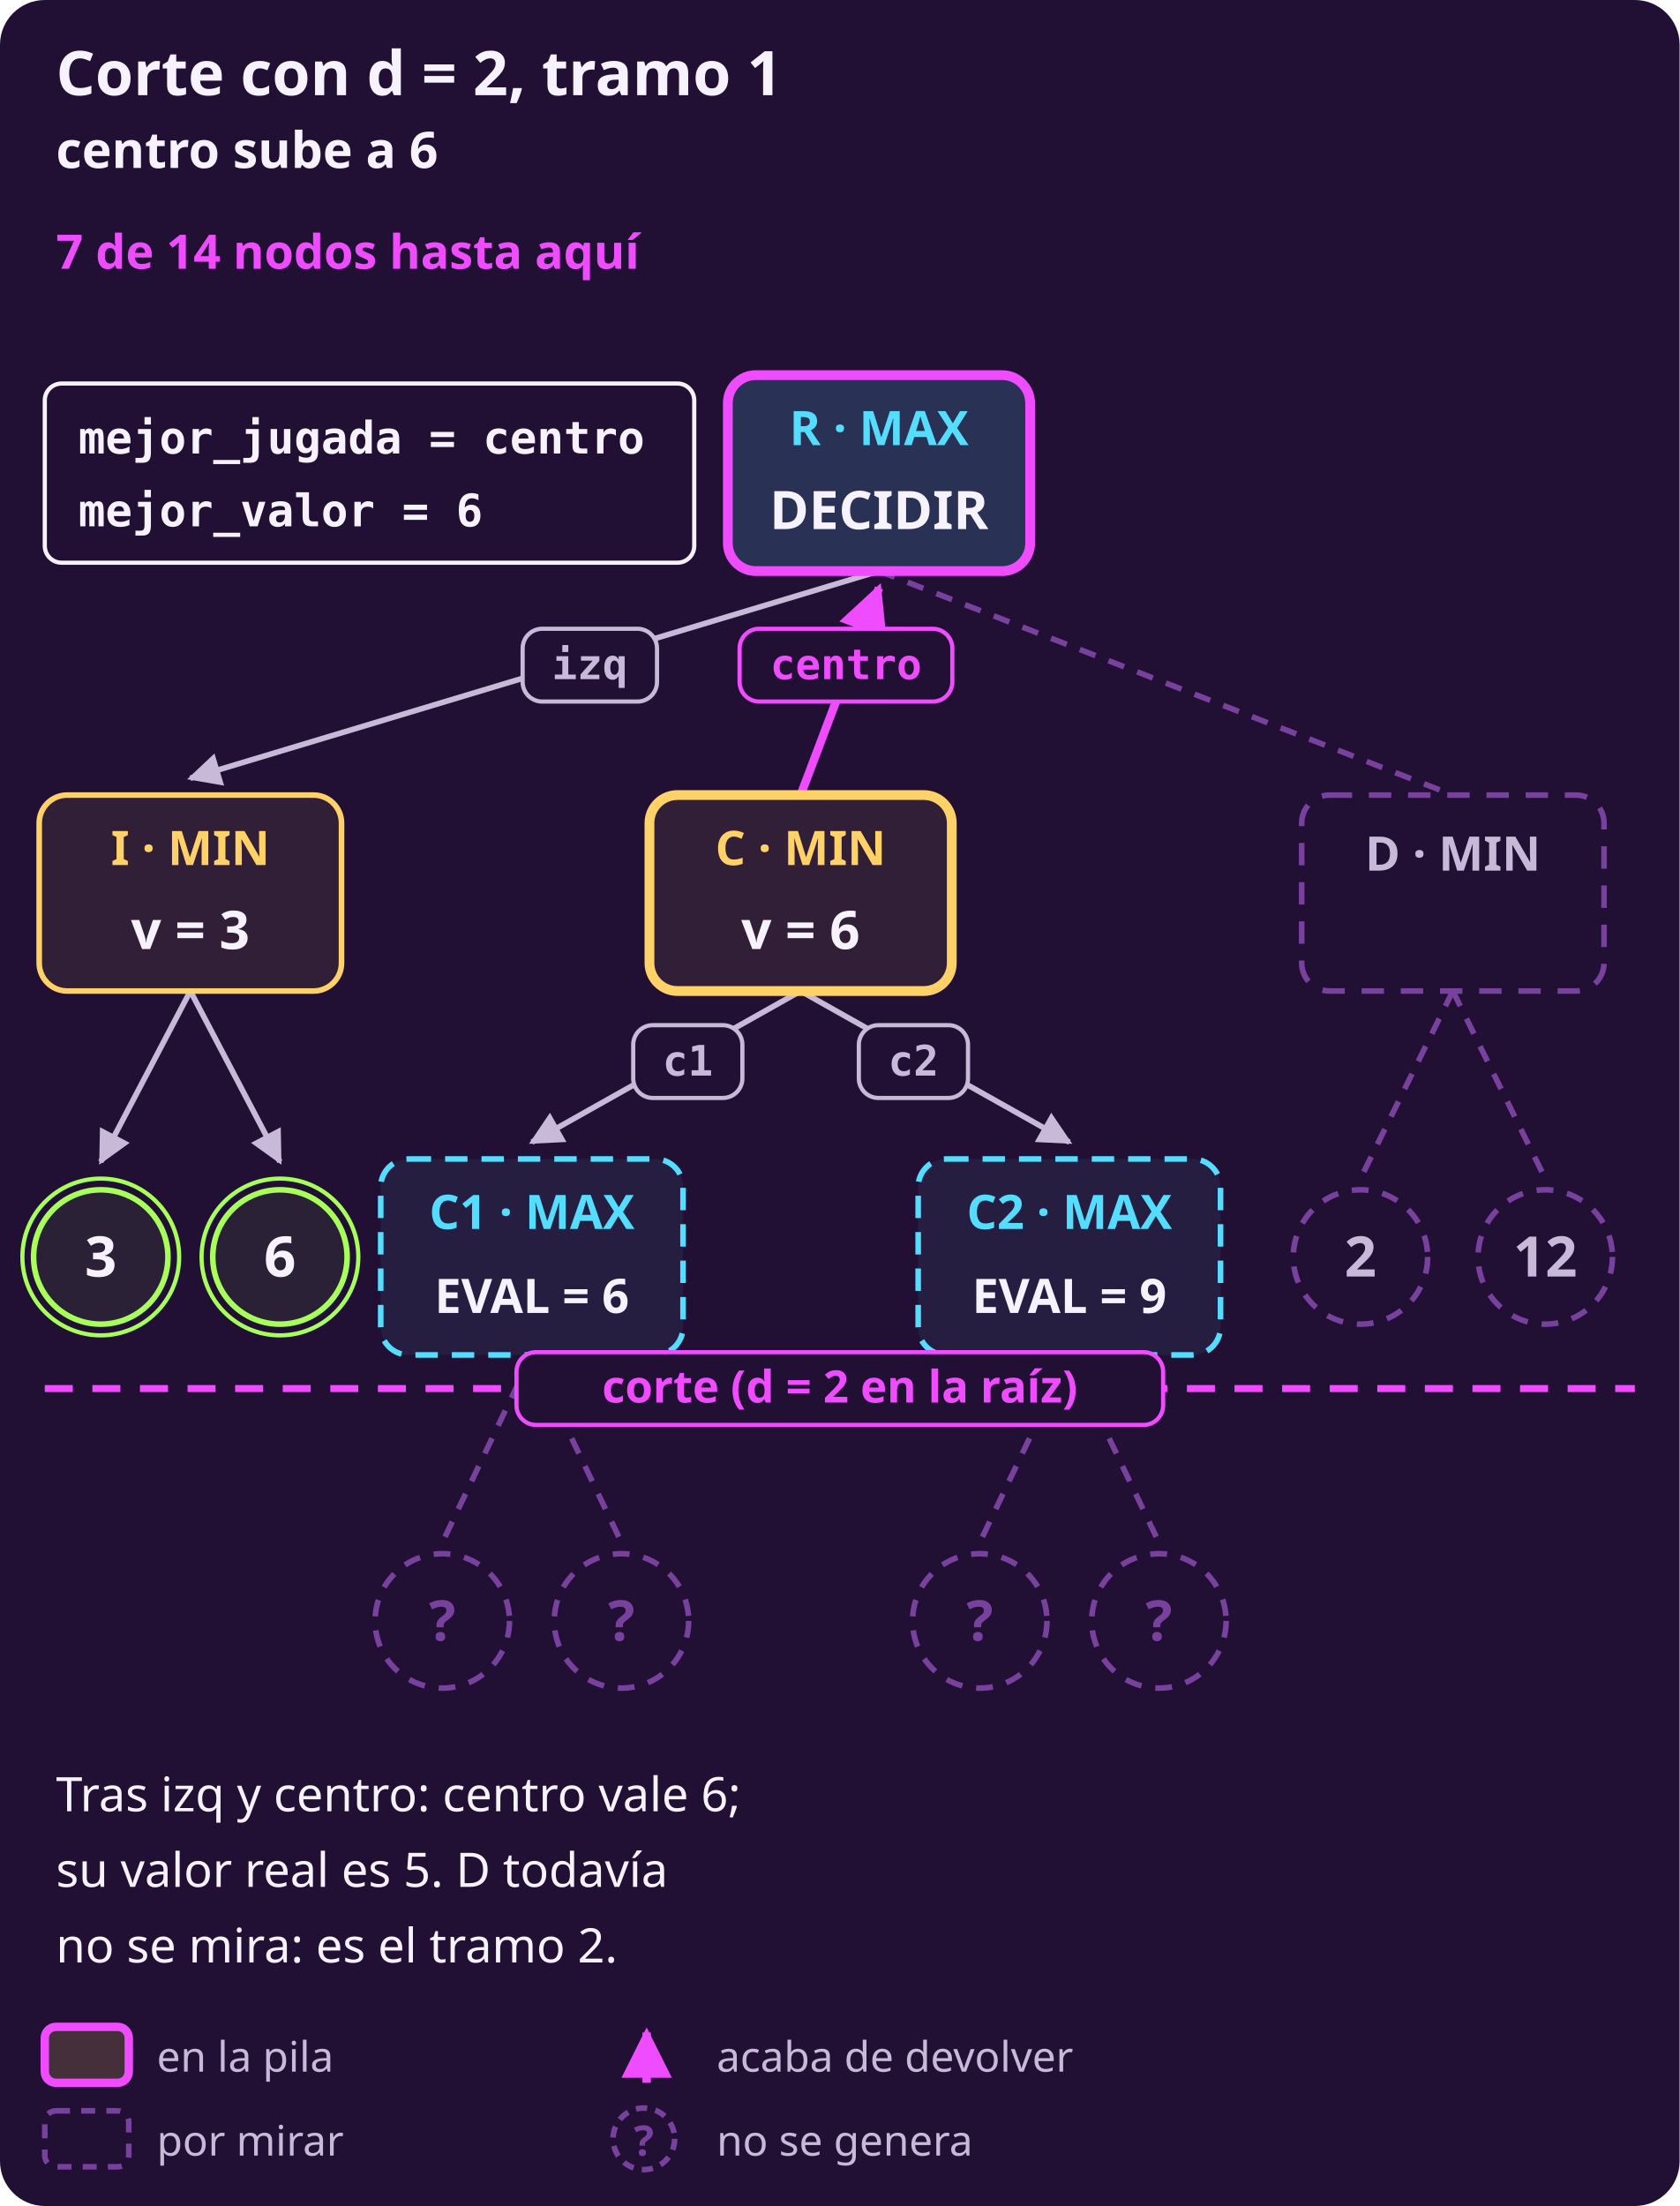
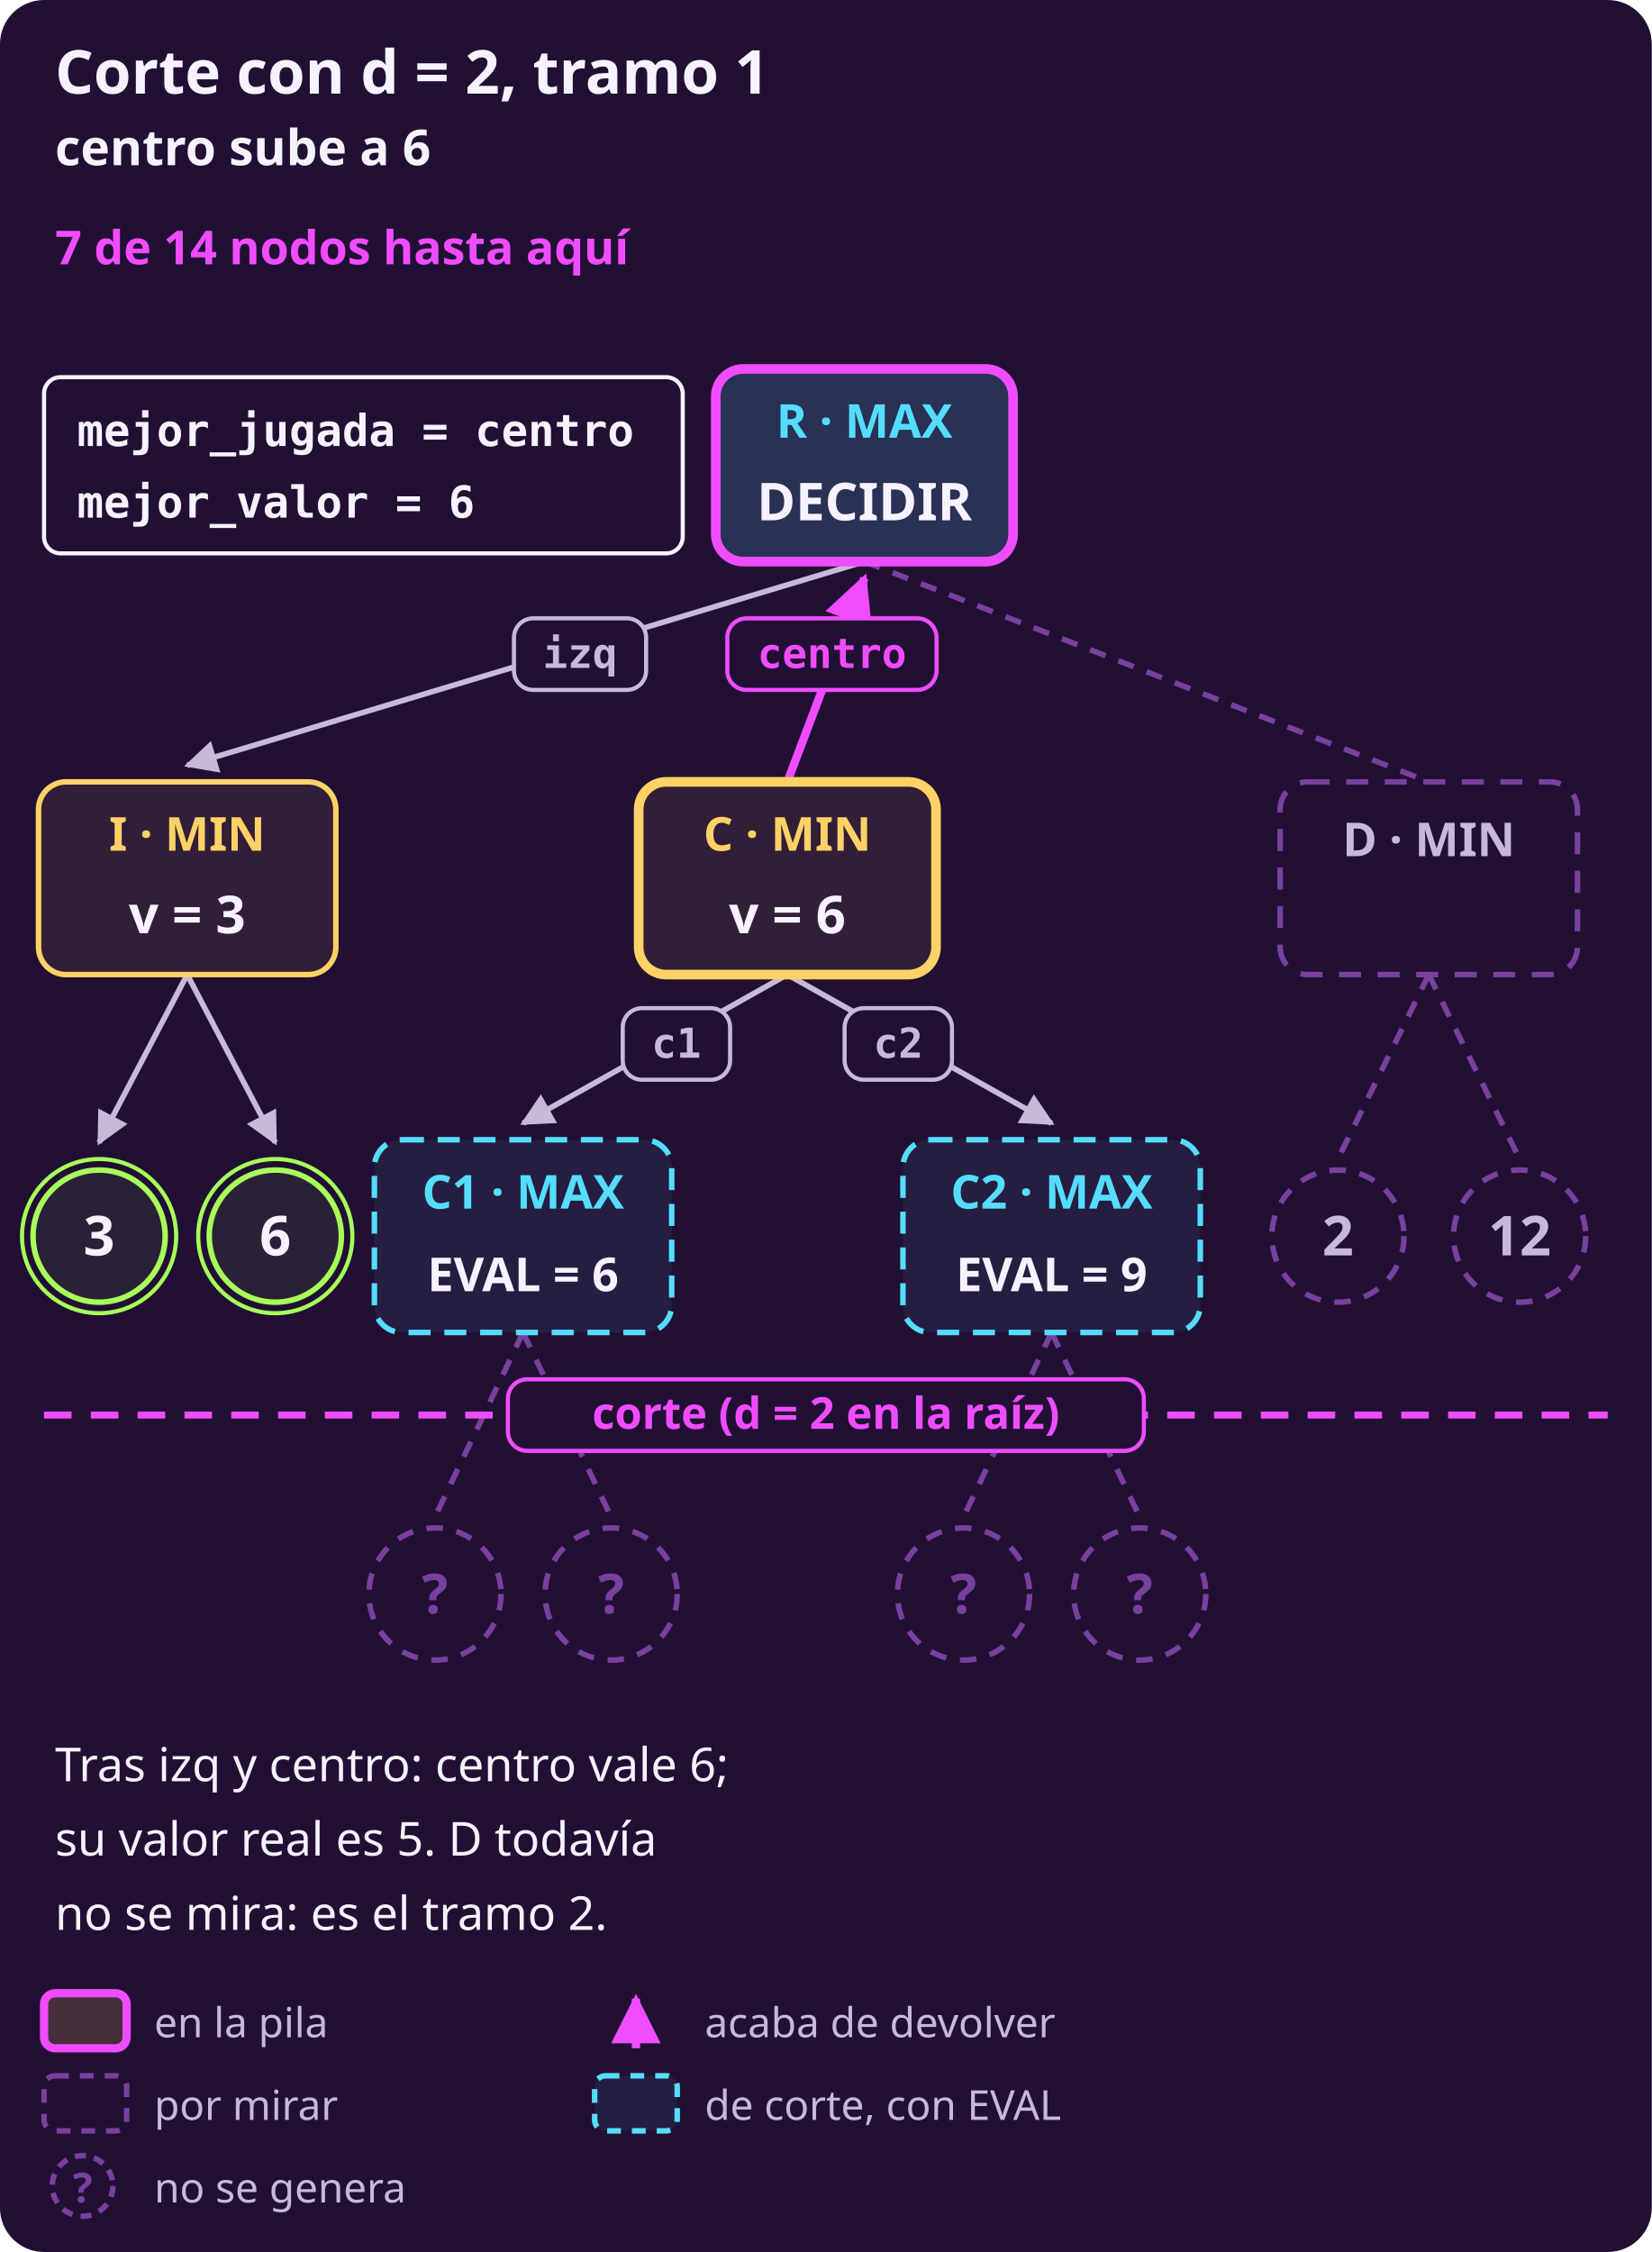
- <svg xmlns="http://www.w3.org/2000/svg" width="600" height="788" viewBox="0 0 600 788" role="img" aria-label="El árbol T con corte a profundidad 2. Una línea punteada marca dónde se corta, bajo el nivel 2; lo que queda debajo no se genera y va en caja o círculo punteado con «?». C1 recibe EVAL = 6; C2 recibe EVAL = 9. I vale 3; C vale 6; D todavía por mirar. Tramo 1: R recibe w = 6 de C, y mejor_jugada pasa de izq a centro. Se han generado 7 de 14 nodos.">
-   <rect x="0" y="0" width="600" height="788" rx="16" fill="#211033" />
+ <svg xmlns="http://www.w3.org/2000/svg" width="600" height="818" viewBox="0 0 600 818" role="img" aria-label="El árbol T con corte a profundidad 2. Una línea punteada marca dónde se corta, bajo el nivel 2; lo que queda debajo no se genera y va en caja o círculo punteado con «?». C1 recibe EVAL = 6; C2 recibe EVAL = 9. I vale 3; C vale 6; D todavía por mirar. Tramo 1: R recibe w = 6 de C, y mejor_jugada pasa de izq a centro. Se han generado 7 de 14 nodos.">
+   <rect x="0" y="0" width="600" height="818" rx="16" fill="#211033" />
  <defs>
    <marker id="p" viewBox="0 0 10 10" refX="9" refY="5" markerWidth="6" markerHeight="6" orient="auto-start-reverse">
      <path d="M 0 0 L 10 5 L 0 10 z" fill="#f04cff" />
    </marker>
    <marker id="s" viewBox="0 0 10 10" refX="9" refY="5" markerWidth="6" markerHeight="6" orient="auto-start-reverse">
      <path d="M 0 0 L 10 5 L 0 10 z" fill="#c8b9d8" />
    </marker>
  </defs>
  <text x="20" y="34" fill="#f7f2ff" font-family="system-ui, sans-serif" font-size="22" font-weight="700" text-anchor="start">Corte con d = 2, tramo 1</text>
  <text x="20" y="60" fill="#f7f2ff" font-family="system-ui, sans-serif" font-size="18" font-weight="700" text-anchor="start">centro sube a 6</text>
  <text x="20" y="96" fill="#f04cff" font-family="system-ui, sans-serif" font-size="17" font-weight="700" text-anchor="start">7 de 14 nodos hasta aquí</text>
  <line x1="314" y1="204.0" x2="68" y2="278.0" stroke="#c8b9d8" stroke-width="2" marker-end="url(#s)" />
  <rect x="186.7" y="224.6" width="48" height="26" rx="7" fill="#211033" stroke="#c8b9d8" stroke-width="1.5" />
  <text x="210.7" y="242.6" fill="#c8b9d8" font-family="ui-monospace, SFMono-Regular, Menlo, monospace" font-size="15" font-weight="700" text-anchor="middle">izq</text>
  <line x1="68" y1="354.0" x2="36" y2="415.0" stroke="#c8b9d8" stroke-width="2" marker-end="url(#s)" />
  <line x1="68" y1="354.0" x2="100" y2="415.0" stroke="#c8b9d8" stroke-width="2" marker-end="url(#s)" />
  <line x1="286" y1="284.0" x2="314" y2="210.0" stroke="#f04cff" stroke-width="3" marker-end="url(#p)" />
  <rect x="264.2" y="224.6" width="76" height="26" rx="7" fill="#211033" stroke="#f04cff" stroke-width="1.5" />
  <text x="302.2" y="242.6" fill="#f04cff" font-family="ui-monospace, SFMono-Regular, Menlo, monospace" font-size="15" font-weight="700" text-anchor="middle">centro</text>
  <line x1="286" y1="354.0" x2="190" y2="408.0" stroke="#c8b9d8" stroke-width="2" marker-end="url(#s)" />
  <rect x="226.2" y="366.2" width="39" height="26" rx="7" fill="#211033" stroke="#c8b9d8" stroke-width="1.5" />
  <text x="245.7" y="384.2" fill="#c8b9d8" font-family="ui-monospace, SFMono-Regular, Menlo, monospace" font-size="15" font-weight="700" text-anchor="middle">c1</text>
  <line x1="190" y1="484.0" x2="158" y2="551.0" stroke="#78419e" stroke-width="2" stroke-dasharray="6 5" />
  <line x1="190" y1="484.0" x2="222" y2="551.0" stroke="#78419e" stroke-width="2" stroke-dasharray="6 5" />
  <line x1="286" y1="354.0" x2="382" y2="408.0" stroke="#c8b9d8" stroke-width="2" marker-end="url(#s)" />
  <rect x="306.8" y="366.2" width="39" height="26" rx="7" fill="#211033" stroke="#c8b9d8" stroke-width="1.5" />
  <text x="326.3" y="384.2" fill="#c8b9d8" font-family="ui-monospace, SFMono-Regular, Menlo, monospace" font-size="15" font-weight="700" text-anchor="middle">c2</text>
  <line x1="382" y1="484.0" x2="350" y2="551.0" stroke="#78419e" stroke-width="2" stroke-dasharray="6 5" />
  <line x1="382" y1="484.0" x2="414" y2="551.0" stroke="#78419e" stroke-width="2" stroke-dasharray="6 5" />
  <line x1="314" y1="204.0" x2="519" y2="284.0" stroke="#78419e" stroke-width="2" stroke-dasharray="6 5" />
  <line x1="519" y1="354.0" x2="486" y2="421.0" stroke="#78419e" stroke-width="2" stroke-dasharray="6 5" />
  <line x1="519" y1="354.0" x2="552" y2="421.0" stroke="#78419e" stroke-width="2" stroke-dasharray="6 5" />
  <rect x="260.0" y="134.0" width="108" height="70" rx="10" fill="#293154" stroke="#f04cff" stroke-width="3.5" />
  <text x="314" y="159.0" fill="#55ddff" font-family="system-ui, sans-serif" font-size="17" font-weight="700" text-anchor="middle">R · MAX</text>
  <text x="314" y="189.0" fill="#f7f2ff" font-family="system-ui, sans-serif" font-size="19" font-weight="700" text-anchor="middle">DECIDIR</text>
  <rect x="14.0" y="284.0" width="108" height="70" rx="10" fill="#311e37" stroke="#ffd166" stroke-width="2" />
  <text x="68" y="309.0" fill="#ffd166" font-family="system-ui, sans-serif" font-size="17" font-weight="700" text-anchor="middle">I · MIN</text>
  <text x="68" y="339.0" fill="#f7f2ff" font-family="system-ui, sans-serif" font-size="19" font-weight="700" text-anchor="middle">v = 3</text>
  <circle cx="36" cy="449.0" r="28" fill="none" stroke="#a8ff5a" stroke-width="1.5" />
  <circle cx="36" cy="449.0" r="24" fill="#2a2136" stroke="#a8ff5a" stroke-width="2" />
  <text x="36" y="456.0" fill="#f7f2ff" font-family="system-ui, sans-serif" font-size="20" font-weight="700" text-anchor="middle">3</text>
  <circle cx="100" cy="449.0" r="28" fill="none" stroke="#a8ff5a" stroke-width="1.5" />
  <circle cx="100" cy="449.0" r="24" fill="#2a2136" stroke="#a8ff5a" stroke-width="2" />
  <text x="100" y="456.0" fill="#f7f2ff" font-family="system-ui, sans-serif" font-size="20" font-weight="700" text-anchor="middle">6</text>
  <rect x="232.0" y="284.0" width="108" height="70" rx="10" fill="#311e37" stroke="#ffd166" stroke-width="3.5" />
  <text x="286" y="309.0" fill="#ffd166" font-family="system-ui, sans-serif" font-size="17" font-weight="700" text-anchor="middle">C · MIN</text>
  <text x="286" y="339.0" fill="#f7f2ff" font-family="system-ui, sans-serif" font-size="19" font-weight="700" text-anchor="middle">v = 6</text>
  <rect x="136.0" y="414.0" width="108" height="70" rx="10" fill="#251e41" stroke="#55ddff" stroke-width="2" stroke-dasharray="8 5" />
  <text x="190" y="439.0" fill="#55ddff" font-family="system-ui, sans-serif" font-size="17" font-weight="700" text-anchor="middle">C1 · MAX</text>
  <text x="190" y="469.0" fill="#f7f2ff" font-family="system-ui, sans-serif" font-size="17" font-weight="700" text-anchor="middle">EVAL = 6</text>
  <circle cx="158" cy="579.0" r="24" fill="#211033" stroke="#78419e" stroke-width="2" stroke-dasharray="6 5" />
  <text x="158" y="586.0" fill="#78419e" font-family="system-ui, sans-serif" font-size="20" font-weight="700" text-anchor="middle">?</text>
  <circle cx="222" cy="579.0" r="24" fill="#211033" stroke="#78419e" stroke-width="2" stroke-dasharray="6 5" />
  <text x="222" y="586.0" fill="#78419e" font-family="system-ui, sans-serif" font-size="20" font-weight="700" text-anchor="middle">?</text>
  <rect x="328.0" y="414.0" width="108" height="70" rx="10" fill="#251e41" stroke="#55ddff" stroke-width="2" stroke-dasharray="8 5" />
  <text x="382" y="439.0" fill="#55ddff" font-family="system-ui, sans-serif" font-size="17" font-weight="700" text-anchor="middle">C2 · MAX</text>
  <text x="382" y="469.0" fill="#f7f2ff" font-family="system-ui, sans-serif" font-size="17" font-weight="700" text-anchor="middle">EVAL = 9</text>
  <circle cx="350" cy="579.0" r="24" fill="#211033" stroke="#78419e" stroke-width="2" stroke-dasharray="6 5" />
  <text x="350" y="586.0" fill="#78419e" font-family="system-ui, sans-serif" font-size="20" font-weight="700" text-anchor="middle">?</text>
  <circle cx="414" cy="579.0" r="24" fill="#211033" stroke="#78419e" stroke-width="2" stroke-dasharray="6 5" />
  <text x="414" y="586.0" fill="#78419e" font-family="system-ui, sans-serif" font-size="20" font-weight="700" text-anchor="middle">?</text>
  <rect x="465.0" y="284.0" width="108" height="70" rx="10" fill="#211033" stroke="#78419e" stroke-width="2" stroke-dasharray="8 6" />
  <text x="519" y="311.0" fill="#c8b9d8" font-family="system-ui, sans-serif" font-size="17" font-weight="700" text-anchor="middle">D · MIN</text>
  <circle cx="486" cy="449.0" r="24" fill="#211033" stroke="#78419e" stroke-width="2" stroke-dasharray="6 5" />
  <text x="486" y="456.0" fill="#c8b9d8" font-family="system-ui, sans-serif" font-size="20" font-weight="700" text-anchor="middle">2</text>
  <circle cx="552" cy="449.0" r="24" fill="#211033" stroke="#78419e" stroke-width="2" stroke-dasharray="6 5" />
  <text x="552" y="456.0" fill="#c8b9d8" font-family="system-ui, sans-serif" font-size="20" font-weight="700" text-anchor="middle">12</text>
  <rect x="16" y="137.0" width="232" height="64" rx="6" fill="#211033" stroke="#f7f2ff" stroke-width="1.5" />
  <text x="28" y="162.0" fill="#f7f2ff" font-family="ui-monospace, SFMono-Regular, Menlo, monospace" font-size="16" font-weight="700" text-anchor="start">mejor_jugada = centro</text>
  <text x="28" y="188.0" fill="#f7f2ff" font-family="ui-monospace, SFMono-Regular, Menlo, monospace" font-size="16" font-weight="700" text-anchor="start">mejor_valor = 6</text>
-   <line x1="16" y1="496.0" x2="584" y2="496.0" stroke="#f04cff" stroke-width="2.5" stroke-dasharray="10 7" />
-   <rect x="184.5" y="483.0" width="231" height="26" rx="7" fill="#211033" stroke="#f04cff" stroke-width="1.5" />
-   <text x="300" y="501.0" fill="#f04cff" font-family="system-ui, sans-serif" font-size="16" font-weight="700" text-anchor="middle">corte (d = 2 en la raíz)</text>
+   <line x1="16" y1="514.0" x2="584" y2="514.0" stroke="#f04cff" stroke-width="2.5" stroke-dasharray="10 7" />
+   <rect x="184.5" y="501.0" width="231" height="26" rx="7" fill="#211033" stroke="#f04cff" stroke-width="1.5" />
+   <text x="300" y="519.0" fill="#f04cff" font-family="system-ui, sans-serif" font-size="16" font-weight="700" text-anchor="middle">corte (d = 2 en la raíz)</text>
  <text x="20" y="647.0" fill="#f7f2ff" font-family="system-ui, sans-serif" font-size="17" font-weight="normal" text-anchor="start">Tras izq y centro: centro vale 6;</text>
  <text x="20" y="674.0" fill="#f7f2ff" font-family="system-ui, sans-serif" font-size="17" font-weight="normal" text-anchor="start">su valor real es 5. D todavía</text>
  <text x="20" y="701.0" fill="#f7f2ff" font-family="system-ui, sans-serif" font-size="17" font-weight="normal" text-anchor="start">no se mira: es el tramo 2.</text>
  <rect x="16" y="724.0" width="30" height="20" rx="4" fill="#452f3b" stroke="#f04cff" stroke-width="3" />
  <text x="56" y="740.0" fill="#c8b9d8" font-family="system-ui, sans-serif" font-size="15" font-weight="normal" text-anchor="start">en la pila</text>
  <line x1="231" y1="744.0" x2="231" y2="726.0" stroke="#f04cff" stroke-width="3" marker-end="url(#p)" />
  <text x="256" y="740.0" fill="#c8b9d8" font-family="system-ui, sans-serif" font-size="15" font-weight="normal" text-anchor="start">acaba de devolver</text>
  <rect x="16" y="754.0" width="30" height="20" rx="4" fill="none" stroke="#78419e" stroke-width="2" stroke-dasharray="5 4" />
  <text x="56" y="770.0" fill="#c8b9d8" font-family="system-ui, sans-serif" font-size="15" font-weight="normal" text-anchor="start">por mirar</text>
-   <circle cx="230" cy="764.0" r="11" fill="#211033" stroke="#78419e" stroke-width="2" stroke-dasharray="4 3" />
-   <text x="230" y="770.0" fill="#78419e" font-family="system-ui, sans-serif" font-size="15" font-weight="700" text-anchor="middle">?</text>
-   <text x="256" y="770.0" fill="#c8b9d8" font-family="system-ui, sans-serif" font-size="15" font-weight="normal" text-anchor="start">no se genera</text>
+   <rect x="216" y="754.0" width="30" height="20" rx="4" fill="#251e41" stroke="#55ddff" stroke-width="2" stroke-dasharray="5 4" />
+   <text x="256" y="770.0" fill="#c8b9d8" font-family="system-ui, sans-serif" font-size="15" font-weight="normal" text-anchor="start">de corte, con EVAL</text>
+   <circle cx="30" cy="794.0" r="11" fill="#211033" stroke="#78419e" stroke-width="2" stroke-dasharray="4 3" />
+   <text x="30" y="800.0" fill="#78419e" font-family="system-ui, sans-serif" font-size="15" font-weight="700" text-anchor="middle">?</text>
+   <text x="56" y="800.0" fill="#c8b9d8" font-family="system-ui, sans-serif" font-size="15" font-weight="normal" text-anchor="start">no se genera</text>
</svg>
